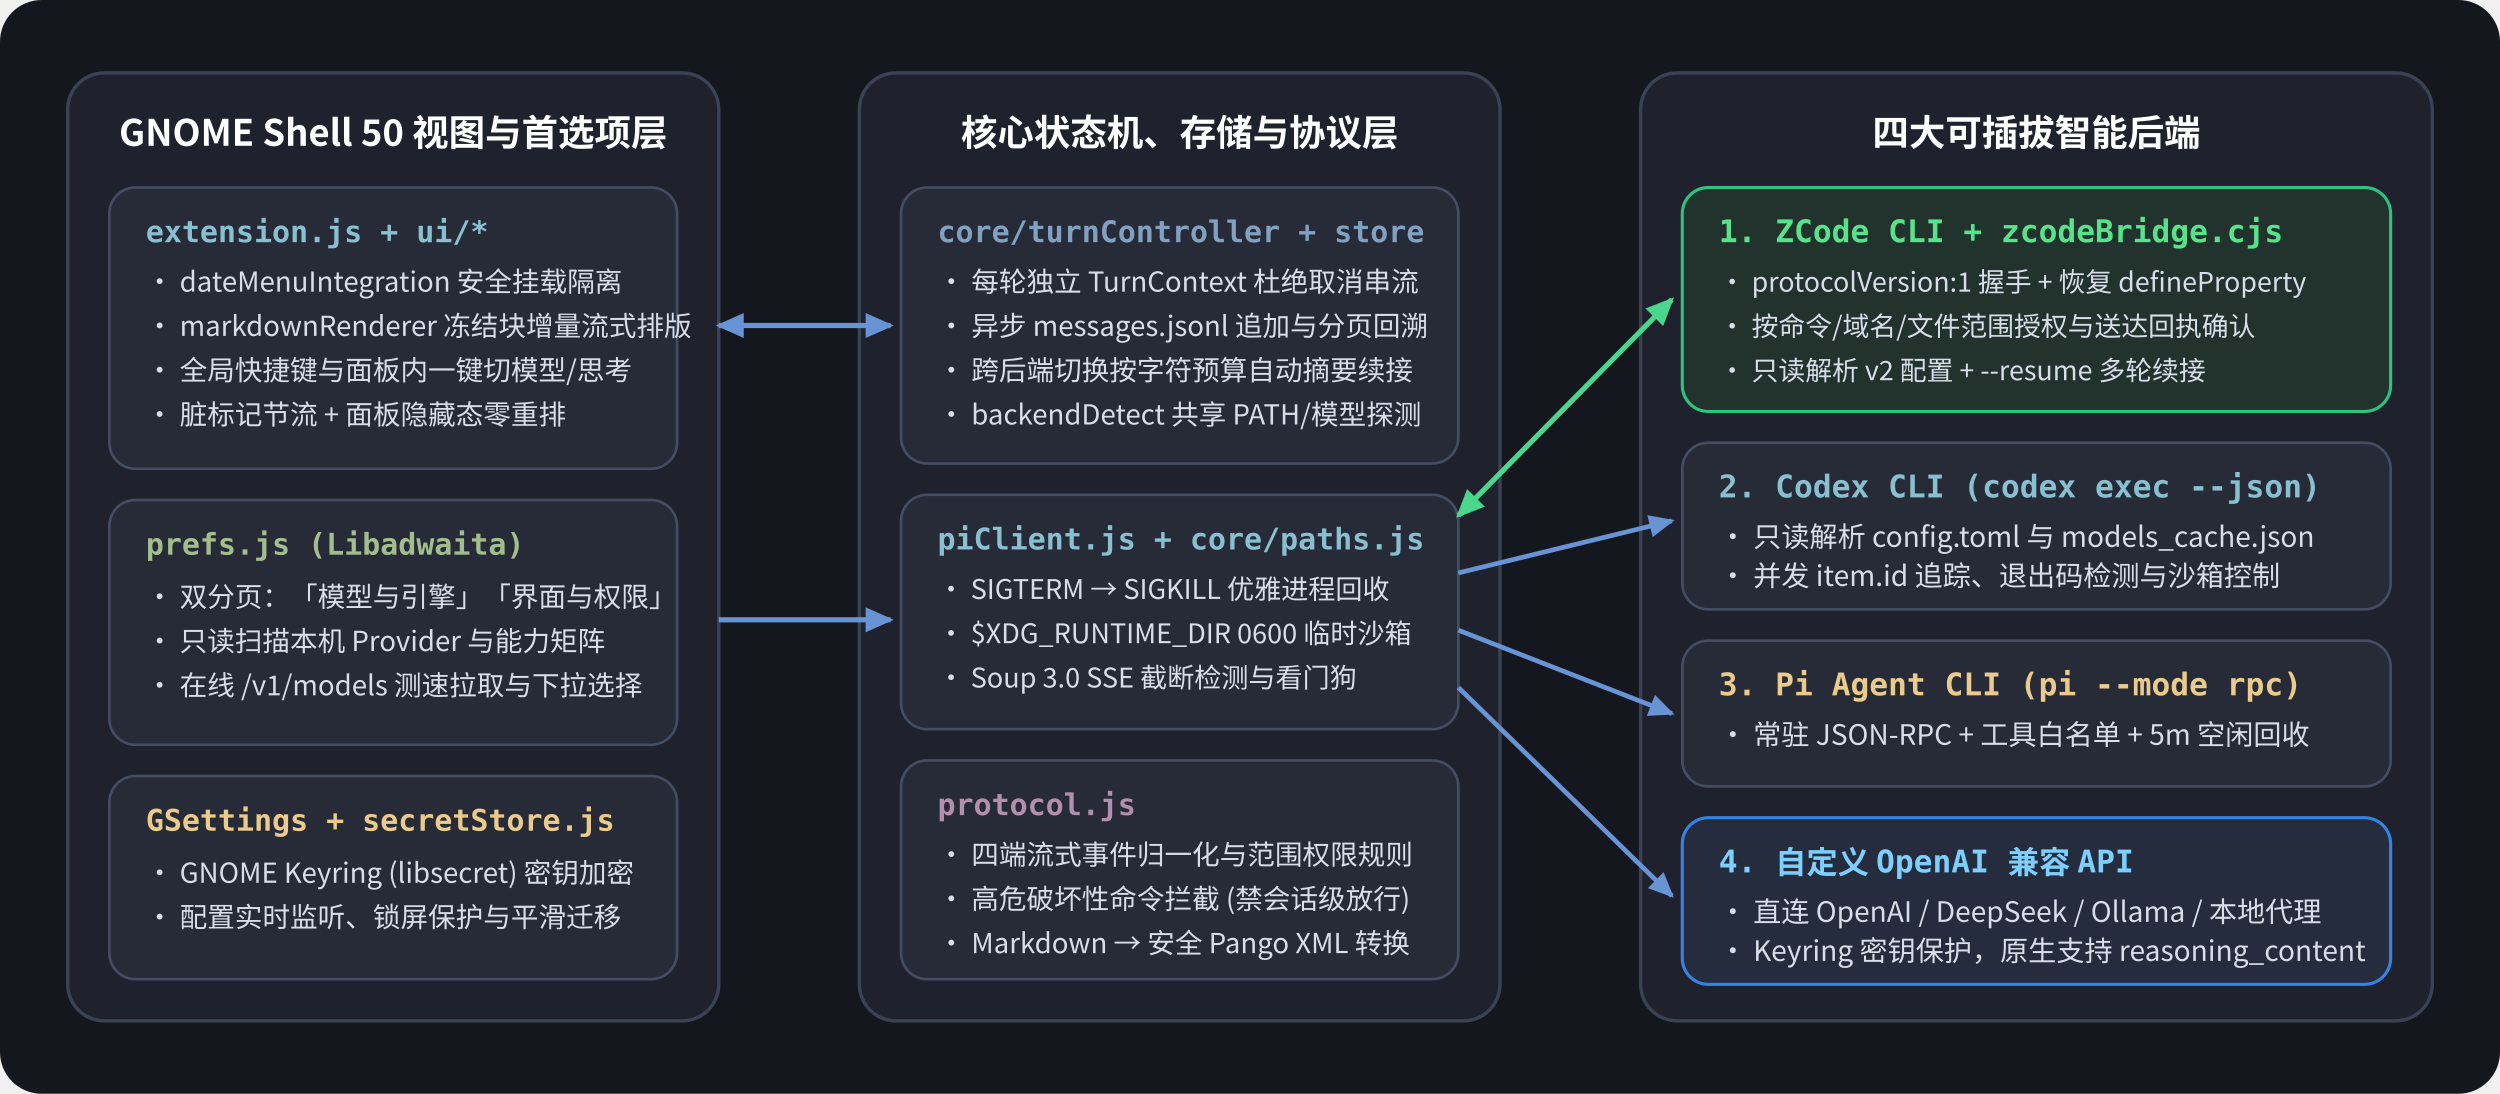
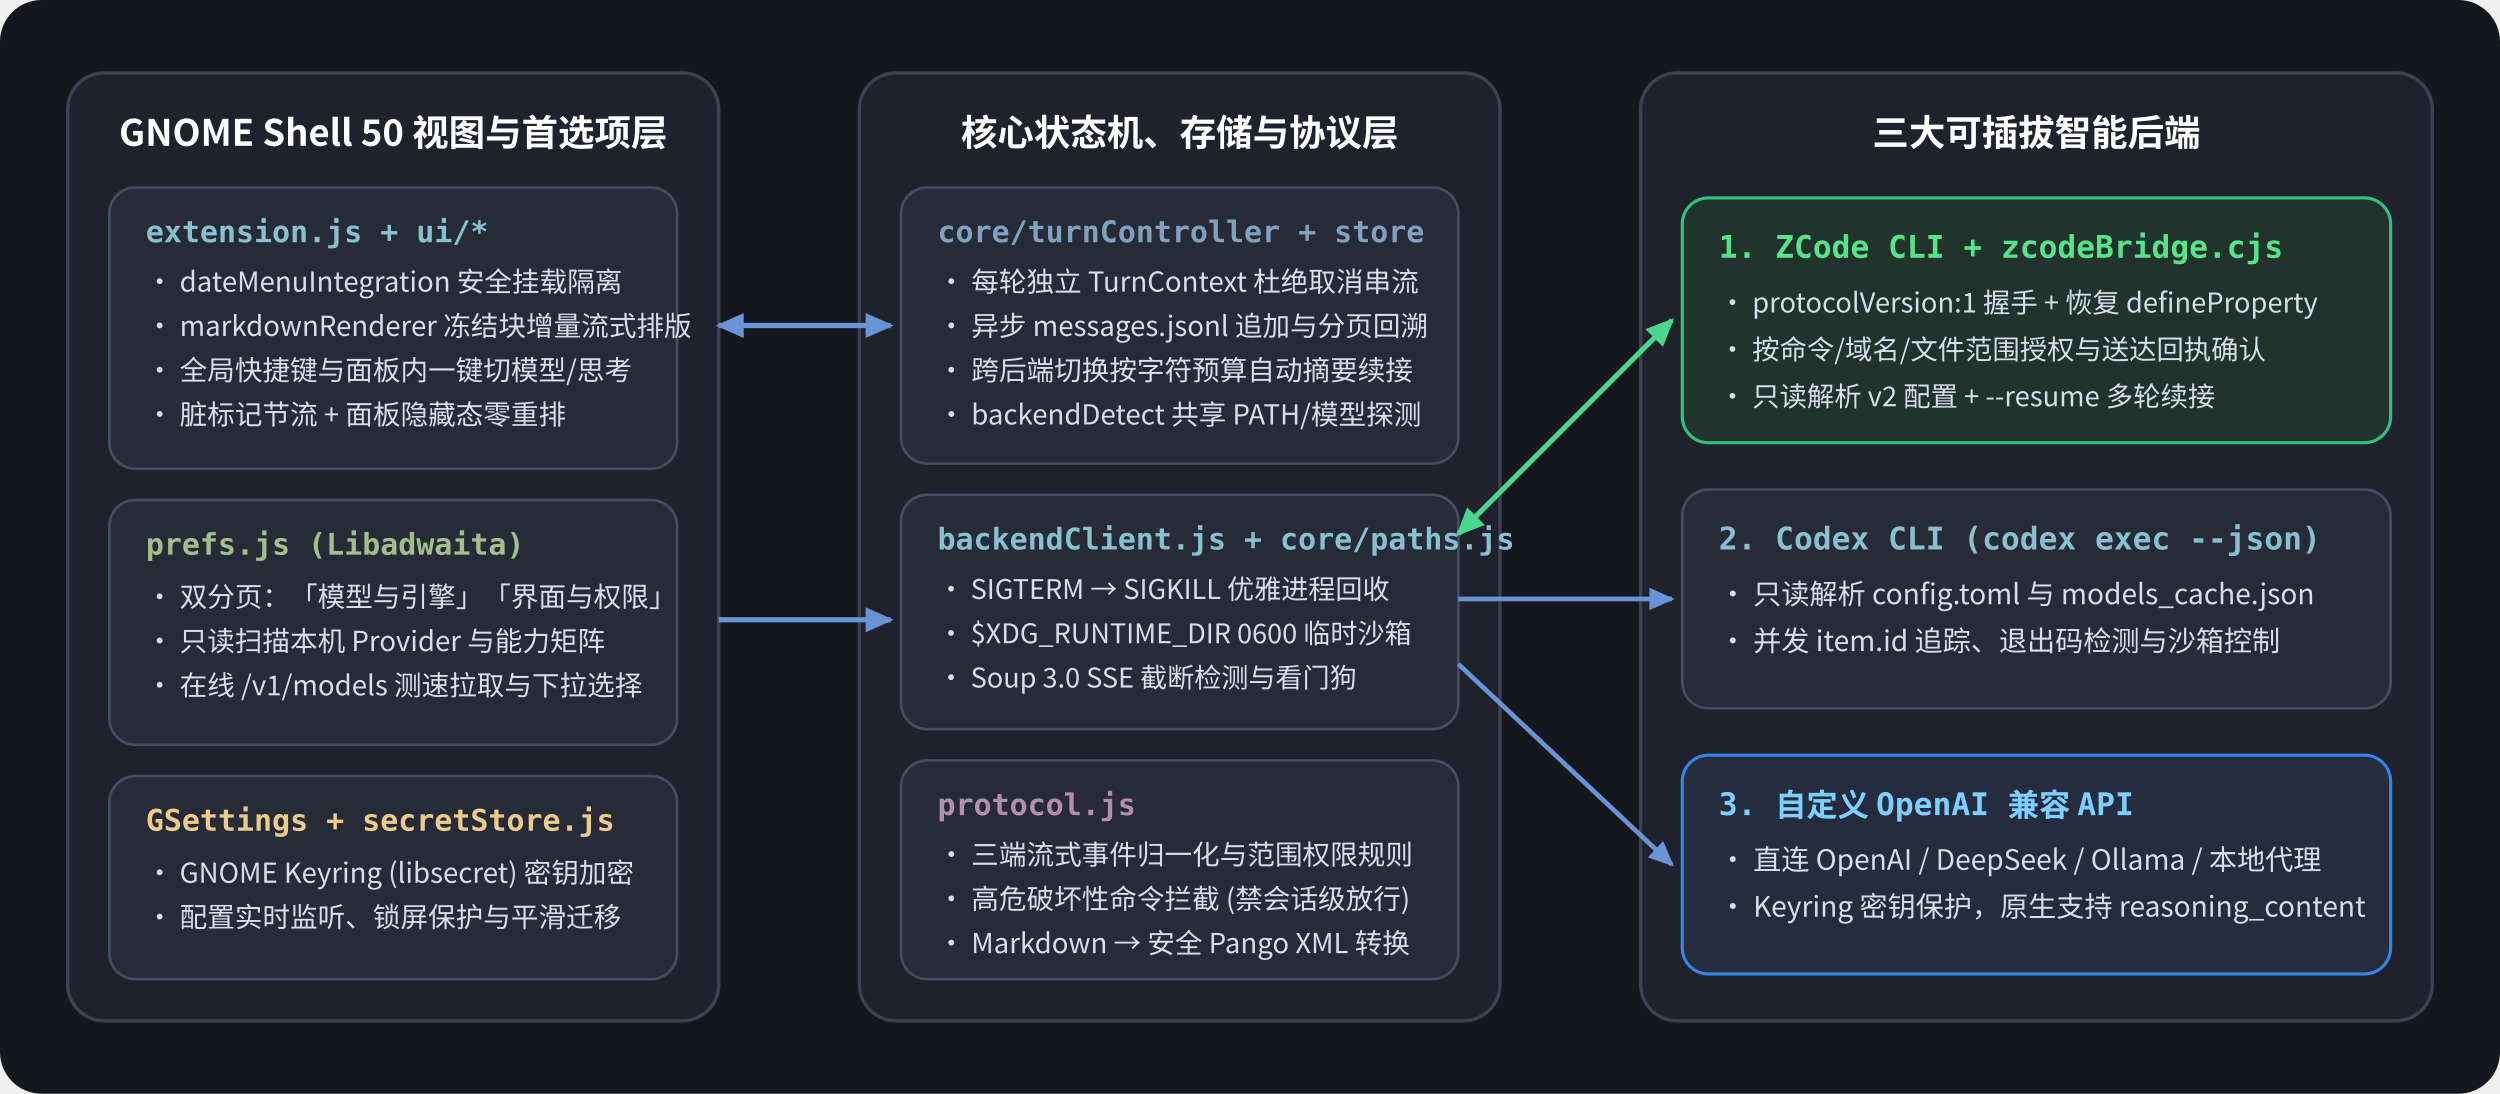
<svg xmlns="http://www.w3.org/2000/svg" viewBox="0 0 960 420" width="100%" height="100%">
  <defs>
    <marker id="arrow" viewBox="0 0 10 10" refX="8" refY="5" markerWidth="6" markerHeight="6" orient="auto-start-reverse">
      <path d="M 0 1 L 9 5 L 0 9 z" fill="#6893d4" />
    </marker>
    <marker id="arrowGreen" viewBox="0 0 10 10" refX="8" refY="5" markerWidth="6" markerHeight="6" orient="auto-start-reverse">
      <path d="M 0 1 L 9 5 L 0 9 z" fill="#4ad68d" />
    </marker>
  </defs>
  <rect width="960" height="420" rx="16" fill="#15171f" />
  <rect x="26" y="28" width="250" height="364" rx="14" fill="#1f222d" stroke="#3b4254" stroke-width="1.3" />
  <text x="151" y="56" fill="#ffffff" font-family="Noto Sans CJK SC, sans-serif" font-size="14" font-weight="700" text-anchor="middle">GNOME Shell 50 视图与首选项层</text>
  <rect x="42" y="72" width="218" height="108" rx="10" fill="#272b38" stroke="#454d63" stroke-width="1" />
  <text x="56" y="93" fill="#88c0d0" font-family="JetBrains Mono, monospace" font-size="11.5" font-weight="700">extension.js + ui/*</text>
  <text x="56" y="112" fill="#d8dee9" font-family="Noto Sans CJK SC, sans-serif" font-size="10.6">• dateMenuIntegration 安全挂载隔离</text>
  <text x="56" y="129" fill="#d8dee9" font-family="Noto Sans CJK SC, sans-serif" font-size="10.6">• markdownRenderer 冻结块增量流式排版</text>
  <text x="56" y="146" fill="#d8dee9" font-family="Noto Sans CJK SC, sans-serif" font-size="10.6">• 全局快捷键与面板内一键切模型/思考</text>
  <text x="56" y="163" fill="#d8dee9" font-family="Noto Sans CJK SC, sans-serif" font-size="10.6">• 脏标记节流 + 面板隐藏态零重排</text>
  <rect x="42" y="192" width="218" height="94" rx="10" fill="#272b38" stroke="#454d63" stroke-width="1" />
  <text x="56" y="213" fill="#a3be8c" font-family="JetBrains Mono, monospace" font-size="11.5" font-weight="700">prefs.js (Libadwaita)</text>
  <text x="56" y="233" fill="#d8dee9" font-family="Noto Sans CJK SC, sans-serif" font-size="10.6">• 双分页：「模型与引擎」「界面与权限」</text>
  <text x="56" y="250" fill="#d8dee9" font-family="Noto Sans CJK SC, sans-serif" font-size="10.6">• 只读扫描本机 Provider 与能力矩阵</text>
  <text x="56" y="267" fill="#d8dee9" font-family="Noto Sans CJK SC, sans-serif" font-size="10.6">• 在线 /v1/models 测速拉取与下拉选择</text>
  <rect x="42" y="298" width="218" height="78" rx="10" fill="#272b38" stroke="#454d63" stroke-width="1" />
  <text x="56" y="319" fill="#ebcb8b" font-family="JetBrains Mono, monospace" font-size="11.5" font-weight="700">GSettings + secretStore.js</text>
  <text x="56" y="339" fill="#d8dee9" font-family="Noto Sans CJK SC, sans-serif" font-size="10.6">• GNOME Keyring (libsecret) 密钥加密</text>
  <text x="56" y="356" fill="#d8dee9" font-family="Noto Sans CJK SC, sans-serif" font-size="10.6">• 配置实时监听、锁屏保护与平滑迁移</text>
  <rect x="330" y="28" width="246" height="364" rx="14" fill="#1f222d" stroke="#3b4254" stroke-width="1.3" />
  <text x="453" y="56" fill="#ffffff" font-family="Noto Sans CJK SC, sans-serif" font-size="14" font-weight="700" text-anchor="middle">核心状态机、存储与协议层</text>
  <rect x="346" y="72" width="214" height="106" rx="10" fill="#272b38" stroke="#454d63" stroke-width="1" />
  <text x="360" y="93" fill="#81a1c1" font-family="JetBrains Mono, monospace" font-size="11.5" font-weight="700">core/turnController + store</text>
  <text x="360" y="112" fill="#d8dee9" font-family="Noto Sans CJK SC, sans-serif" font-size="10.6">• 每轮独立 TurnContext 杜绝取消串流</text>
  <text x="360" y="129" fill="#d8dee9" font-family="Noto Sans CJK SC, sans-serif" font-size="10.6">• 异步 messages.jsonl 追加与分页回溯</text>
  <text x="360" y="146" fill="#d8dee9" font-family="Noto Sans CJK SC, sans-serif" font-size="10.6">• 跨后端切换按字符预算自动摘要续接</text>
  <text x="360" y="163" fill="#d8dee9" font-family="Noto Sans CJK SC, sans-serif" font-size="10.6">• backendDetect 共享 PATH/模型探测</text>
  <rect x="346" y="190" width="214" height="90" rx="10" fill="#272b38" stroke="#454d63" stroke-width="1" />
-   <text x="360" y="211" fill="#88c0d0" font-family="JetBrains Mono, monospace" font-size="11.5" font-weight="700">piClient.js + core/paths.js</text>
+   <text x="360" y="211" fill="#88c0d0" font-family="JetBrains Mono, monospace" font-size="11.5" font-weight="700">backendClient.js + core/paths.js</text>
  <text x="360" y="230" fill="#d8dee9" font-family="Noto Sans CJK SC, sans-serif" font-size="10.4">• SIGTERM → SIGKILL 优雅进程回收</text>
  <text x="360" y="247" fill="#d8dee9" font-family="Noto Sans CJK SC, sans-serif" font-size="10.4">• $XDG_RUNTIME_DIR 0600 临时沙箱</text>
  <text x="360" y="264" fill="#d8dee9" font-family="Noto Sans CJK SC, sans-serif" font-size="10.4">• Soup 3.0 SSE 截断检测与看门狗</text>
  <rect x="346" y="292" width="214" height="84" rx="10" fill="#272b38" stroke="#454d63" stroke-width="1" />
  <text x="360" y="313" fill="#b48ead" font-family="JetBrains Mono, monospace" font-size="11.5" font-weight="700">protocol.js</text>
-   <text x="360" y="332" fill="#d8dee9" font-family="Noto Sans CJK SC, sans-serif" font-size="10.6">• 四端流式事件归一化与范围权限规则</text>
+   <text x="360" y="332" fill="#d8dee9" font-family="Noto Sans CJK SC, sans-serif" font-size="10.6">• 三端流式事件归一化与范围权限规则</text>
  <text x="360" y="349" fill="#d8dee9" font-family="Noto Sans CJK SC, sans-serif" font-size="10.6">• 高危破坏性命令拦截 (禁会话级放行)</text>
  <text x="360" y="366" fill="#d8dee9" font-family="Noto Sans CJK SC, sans-serif" font-size="10.6">• Markdown → 安全 Pango XML 转换</text>
  <rect x="630" y="28" width="304" height="364" rx="14" fill="#1f222d" stroke="#3b4254" stroke-width="1.3" />
-   <text x="782" y="56" fill="#ffffff" font-family="Noto Sans CJK SC, sans-serif" font-size="14" font-weight="700" text-anchor="middle">四大可插拔智能后端</text>
-   <rect x="646" y="72" width="272" height="86" rx="10" fill="#22322c" stroke="#2ec27e" stroke-width="1.2" />
-   <text x="660" y="93" fill="#57e389" font-family="JetBrains Mono, monospace" font-size="12" font-weight="700">1. ZCode CLI + zcodeBridge.cjs</text>
-   <text x="660" y="112" fill="#d8dee9" font-family="Noto Sans CJK SC, sans-serif" font-size="10.3">• protocolVersion:1 握手 + 恢复 defineProperty</text>
-   <text x="660" y="129" fill="#d8dee9" font-family="Noto Sans CJK SC, sans-serif" font-size="10.3">• 按命令/域名/文件范围授权与送达回执确认</text>
-   <text x="660" y="146" fill="#d8dee9" font-family="Noto Sans CJK SC, sans-serif" font-size="10.3">• 只读解析 v2 配置 + --resume 多轮续接</text>
-   <rect x="646" y="170" width="272" height="64" rx="10" fill="#272b38" stroke="#454d63" stroke-width="1" />
-   <text x="660" y="191" fill="#88c0d0" font-family="JetBrains Mono, monospace" font-size="12" font-weight="700">2. Codex CLI (codex exec --json)</text>
-   <text x="660" y="210" fill="#d8dee9" font-family="Noto Sans CJK SC, sans-serif" font-size="10.8">• 只读解析 config.toml 与 models_cache.json</text>
-   <text x="660" y="225" fill="#d8dee9" font-family="Noto Sans CJK SC, sans-serif" font-size="10.8">• 并发 item.id 追踪、退出码检测与沙箱控制</text>
-   <rect x="646" y="246" width="272" height="56" rx="10" fill="#272b38" stroke="#454d63" stroke-width="1" />
-   <text x="660" y="267" fill="#ebcb8b" font-family="JetBrains Mono, monospace" font-size="12" font-weight="700">3. Pi Agent CLI (pi --mode rpc)</text>
-   <text x="660" y="286" fill="#d8dee9" font-family="Noto Sans CJK SC, sans-serif" font-size="10.8">• 常驻 JSON-RPC + 工具白名单 + 5m 空闲回收</text>
-   <rect x="646" y="314" width="272" height="64" rx="10" fill="#252c3d" stroke="#3584e4" stroke-width="1.2" />
-   <text x="660" y="335" fill="#7dcfff" font-family="JetBrains Mono, monospace" font-size="12" font-weight="700">4. 自定义 OpenAI 兼容 API</text>
-   <text x="660" y="354" fill="#d8dee9" font-family="Noto Sans CJK SC, sans-serif" font-size="10.8">• 直连 OpenAI / DeepSeek / Ollama / 本地代理</text>
-   <text x="660" y="369" fill="#d8dee9" font-family="Noto Sans CJK SC, sans-serif" font-size="10.8">• Keyring 密钥保护，原生支持 reasoning_content</text>
+   <text x="782" y="56" fill="#ffffff" font-family="Noto Sans CJK SC, sans-serif" font-size="14" font-weight="700" text-anchor="middle">三大可插拔智能后端</text>
+   <rect x="646" y="76" width="272" height="94" rx="10" fill="#22322c" stroke="#2ec27e" stroke-width="1.2" />
+   <text x="660" y="99" fill="#57e389" font-family="JetBrains Mono, monospace" font-size="12" font-weight="700">1. ZCode CLI + zcodeBridge.cjs</text>
+   <text x="660" y="120" fill="#d8dee9" font-family="Noto Sans CJK SC, sans-serif" font-size="10.5">• protocolVersion:1 握手 + 恢复 defineProperty</text>
+   <text x="660" y="138" fill="#d8dee9" font-family="Noto Sans CJK SC, sans-serif" font-size="10.5">• 按命令/域名/文件范围授权与送达回执确认</text>
+   <text x="660" y="156" fill="#d8dee9" font-family="Noto Sans CJK SC, sans-serif" font-size="10.5">• 只读解析 v2 配置 + --resume 多轮续接</text>
+   <rect x="646" y="188" width="272" height="84" rx="10" fill="#272b38" stroke="#454d63" stroke-width="1" />
+   <text x="660" y="211" fill="#88c0d0" font-family="JetBrains Mono, monospace" font-size="12" font-weight="700">2. Codex CLI (codex exec --json)</text>
+   <text x="660" y="232" fill="#d8dee9" font-family="Noto Sans CJK SC, sans-serif" font-size="10.8">• 只读解析 config.toml 与 models_cache.json</text>
+   <text x="660" y="250" fill="#d8dee9" font-family="Noto Sans CJK SC, sans-serif" font-size="10.8">• 并发 item.id 追踪、退出码检测与沙箱控制</text>
+   <rect x="646" y="290" width="272" height="84" rx="10" fill="#252c3d" stroke="#3584e4" stroke-width="1.2" />
+   <text x="660" y="313" fill="#7dcfff" font-family="JetBrains Mono, monospace" font-size="12" font-weight="700">3. 自定义 OpenAI 兼容 API</text>
+   <text x="660" y="334" fill="#d8dee9" font-family="Noto Sans CJK SC, sans-serif" font-size="10.8">• 直连 OpenAI / DeepSeek / Ollama / 本地代理</text>
+   <text x="660" y="352" fill="#d8dee9" font-family="Noto Sans CJK SC, sans-serif" font-size="10.8">• Keyring 密钥保护，原生支持 reasoning_content</text>
  <line x1="276" y1="125" x2="342" y2="125" stroke="#6893d4" stroke-width="2" marker-end="url(#arrow)" marker-start="url(#arrow)" />
  <line x1="276" y1="238" x2="342" y2="238" stroke="#6893d4" stroke-width="2" marker-end="url(#arrow)" />
-   <line x1="560" y1="198" x2="642" y2="115" stroke="#4ad68d" stroke-width="2" marker-end="url(#arrowGreen)" marker-start="url(#arrowGreen)" />
-   <line x1="560" y1="220" x2="642" y2="200" stroke="#6893d4" stroke-width="1.8" marker-end="url(#arrow)" />
-   <line x1="560" y1="242" x2="642" y2="274" stroke="#6893d4" stroke-width="1.8" marker-end="url(#arrow)" />
-   <line x1="560" y1="264" x2="642" y2="344" stroke="#6893d4" stroke-width="1.8" marker-end="url(#arrow)" />
+   <line x1="560" y1="205" x2="642" y2="123" stroke="#4ad68d" stroke-width="2" marker-end="url(#arrowGreen)" marker-start="url(#arrowGreen)" />
+   <line x1="560" y1="230" x2="642" y2="230" stroke="#6893d4" stroke-width="1.8" marker-end="url(#arrow)" />
+   <line x1="560" y1="255" x2="642" y2="332" stroke="#6893d4" stroke-width="1.8" marker-end="url(#arrow)" />
</svg>
